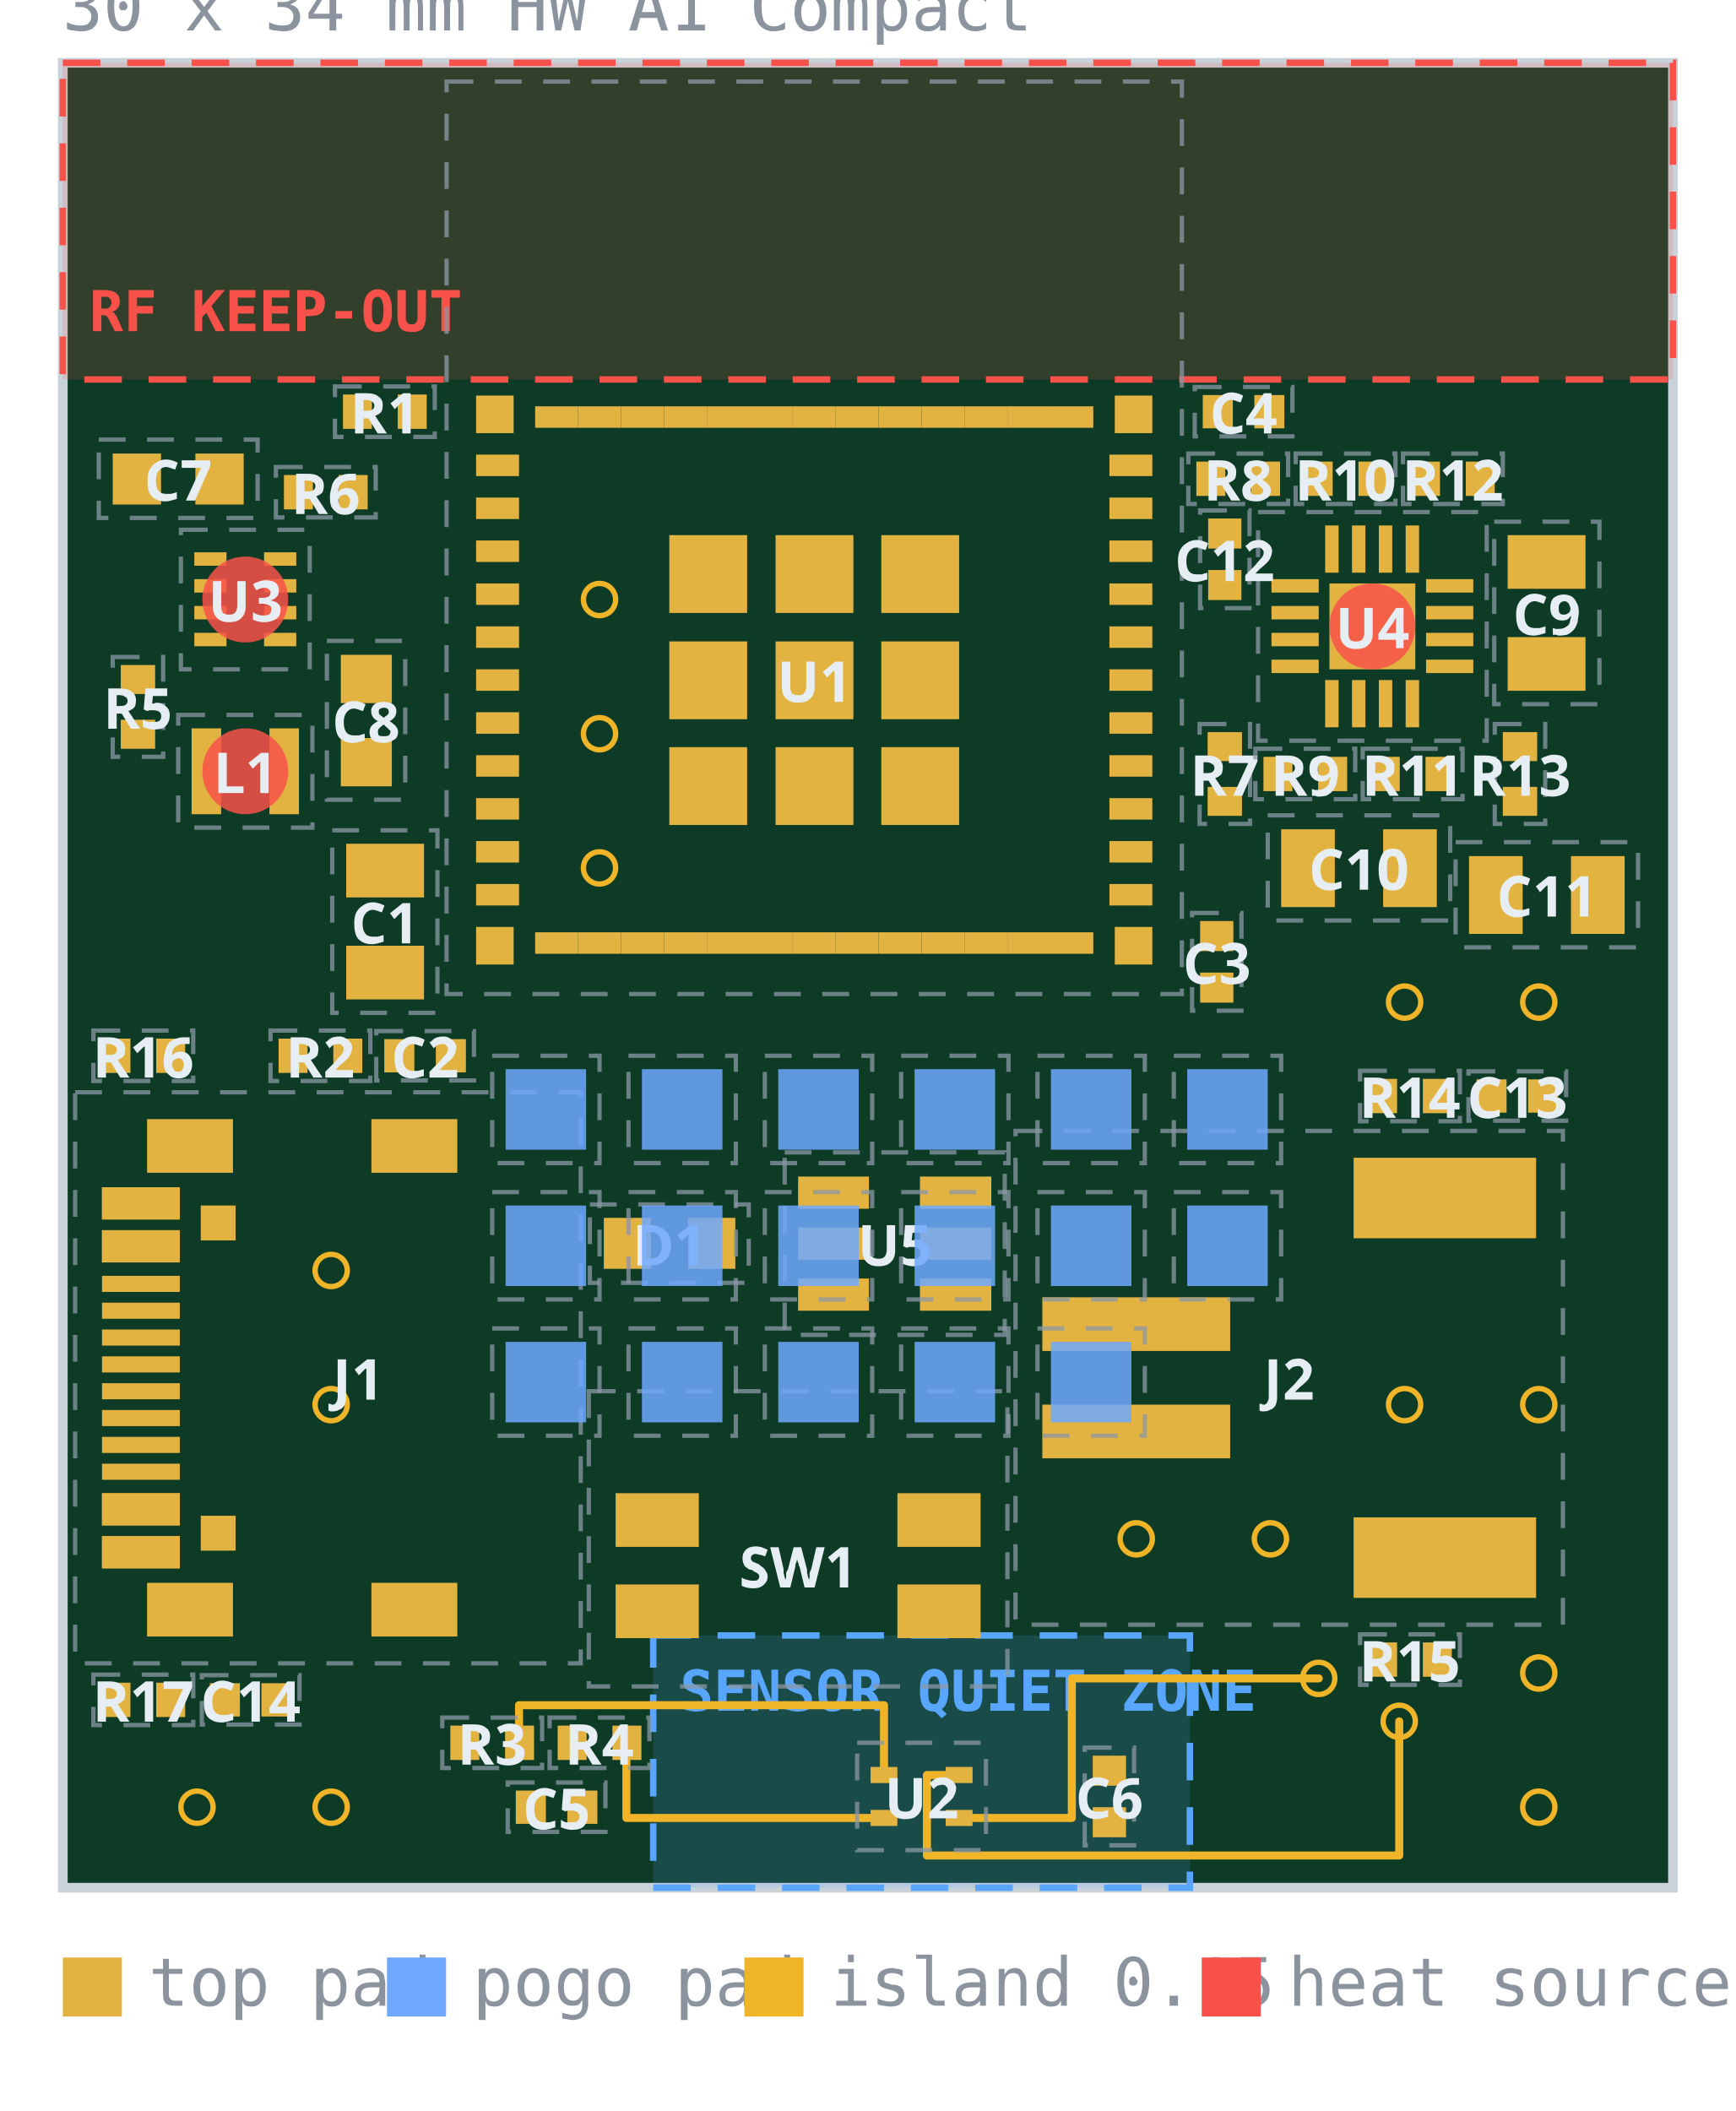
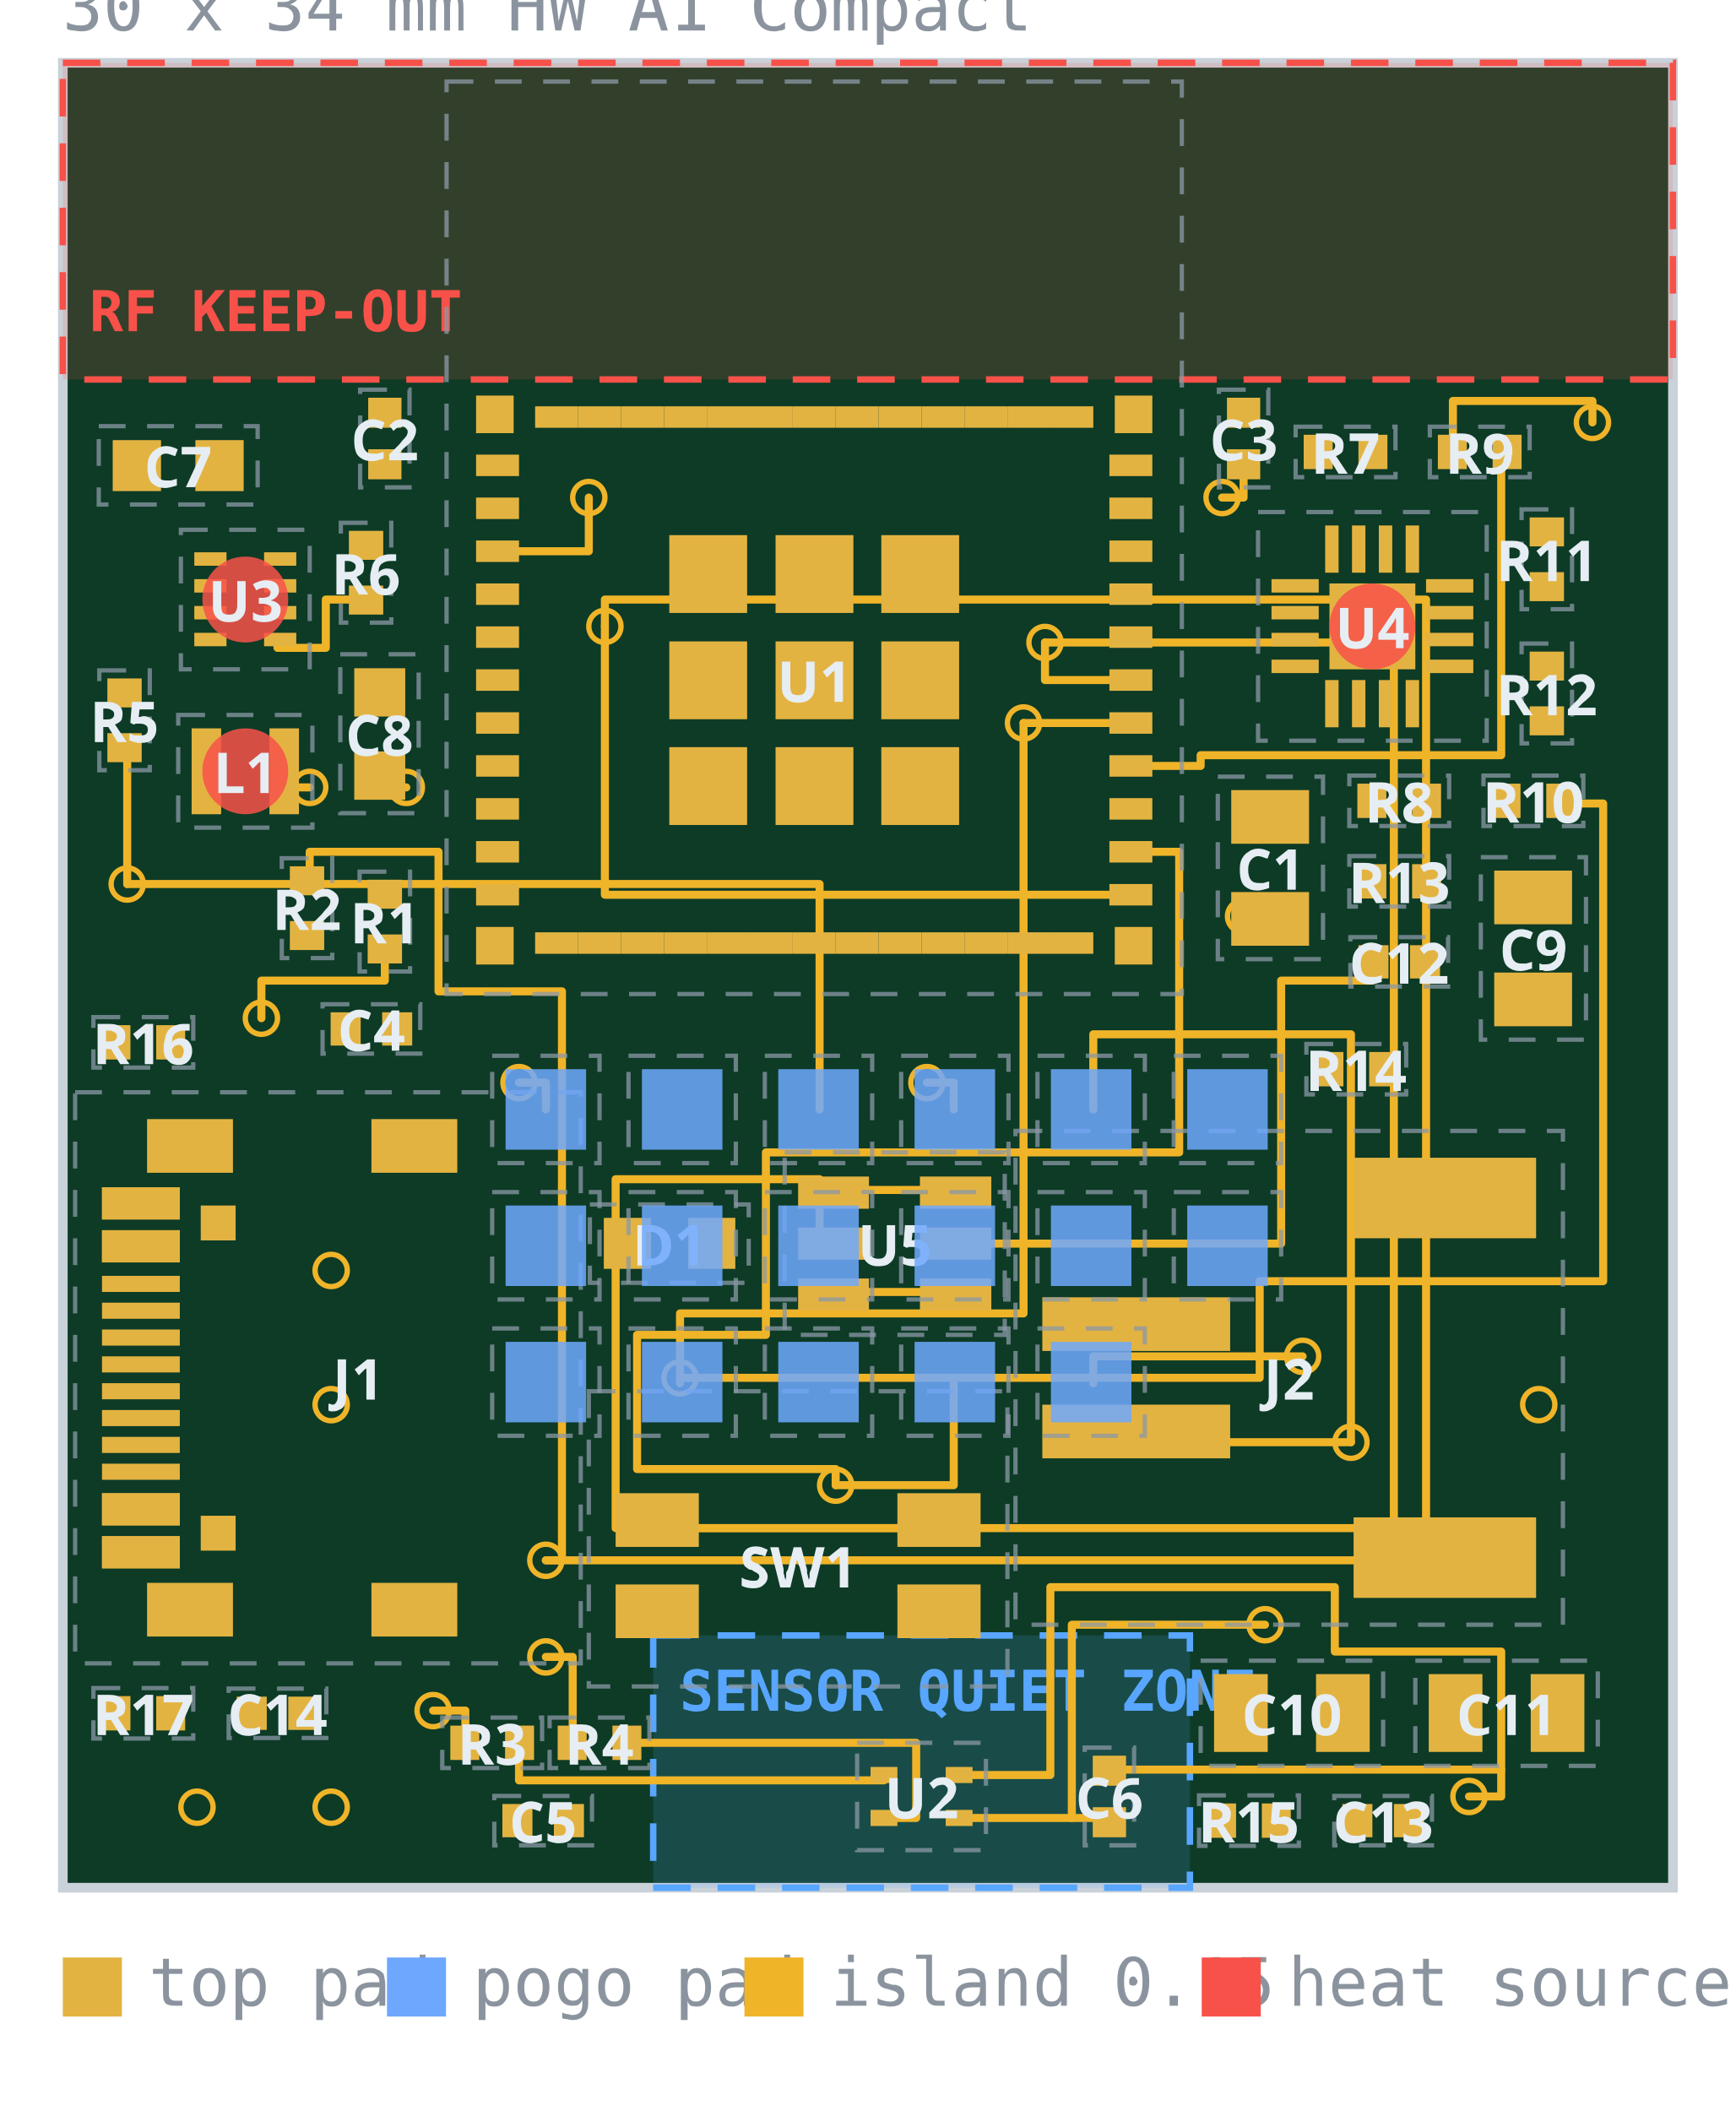
<svg xmlns="http://www.w3.org/2000/svg" viewBox="0 0 32.33 39.33" width="388" height="472" role="img" aria-label="Variant A floorplan">
  <style>
.outline{fill:#0d3b26;stroke:#c9d1d9;stroke-width:.18}
.crtyd{fill:none;stroke:#8b98a5;stroke-width:.08;stroke-dasharray:.5 .4;opacity:.75}
.pad{fill:#e3b341}
.pad-b{fill:#6ea8fe;opacity:.85}
.ref{font:600 1.05px ui-sans-serif,system-ui,sans-serif;fill:#e6edf3;
     text-anchor:middle;dominant-baseline:central}
.dim{font:500 1.25px ui-monospace,ui-sans-serif,monospace;fill:#8b949e}
.tag{font:600 1.05px ui-monospace,monospace;fill:#f85149}
.tagb{font:600 1.05px ui-monospace,monospace;fill:#58a6ff}
.rf{fill:#f85149;fill-opacity:.16;stroke:#f85149;stroke-width:.12;
    stroke-dasharray:.7 .5}
.quiet{fill:#58a6ff;fill-opacity:.16;stroke:#58a6ff;stroke-width:.12;
       stroke-dasharray:.7 .5}
.trk{fill:none;stroke:#f0b429;stroke-width:.15;stroke-linecap:round;
     stroke-linejoin:round}
.via{fill:none;stroke:#f0b429;stroke-width:.1}
.hot{fill:#f85149;opacity:.85}
</style>
  <g transform="translate(1.17,1.17)">
    <polygon class="outline" points="0.00,0.00 30.00,0.00 30.00,34.00 0.00,34.00" />
    <rect class="rf" x="0.00" y="0.00" width="30.00" height="5.90" />
    <text class="tag" x="0.50" y="5.00" style="fill:#f85149">RF KEEP-OUT</text>
    <rect class="quiet" x="11.00" y="29.30" width="10.00" height="4.70" />
    <text class="tagb" x="11.50" y="30.70">SENSOR QUIET ZONE</text>
-     <path class="trk" d="M 15.30 31.90 L 15.30 30.60 L 8.50 30.60 L 8.50 31.30" />
-     <path class="trk" d="M 15.30 32.70 L 10.50 32.70 L 10.50 31.30" />
-     <path class="trk" d="M 16.70 32.70 L 18.80 32.70 L 18.80 30.10 L 23.40 30.10" />
-     <path class="trk" d="M 16.70 31.90 L 16.10 31.90 L 16.10 33.40 L 24.90 33.40 L 24.90 30.90" />
-     <circle class="via" cx="23.40" cy="30.10" r="0.30" />
-     <circle class="via" cx="24.90" cy="30.90" r="0.30" />
-     <circle class="via" cx="10.00" cy="10.00" r="0.30" />
-     <circle class="via" cx="10.00" cy="12.50" r="0.30" />
-     <circle class="via" cx="10.00" cy="15.00" r="0.30" />
-     <circle class="via" cx="25.00" cy="17.50" r="0.30" />
-     <circle class="via" cx="27.50" cy="17.50" r="0.30" />
+     <path class="trk" d="M 15.30 31.90 L 15.30 32.00 L 8.50 32.00 L 8.50 31.30" />
+     <path class="trk" d="M 15.30 32.70 L 15.90 32.70 L 15.90 31.30 L 10.50 31.30" />
+     <path class="trk" d="M 16.70 32.70 L 18.80 32.70 L 18.80 29.10 L 22.40 29.10" />
+     <path class="trk" d="M 16.70 31.90 L 18.40 31.90 L 18.40 28.40 L 23.70 28.40 L 23.70 29.60 L 26.80 29.60 L 26.80 32.30 L 26.20 32.30" />
+     <path class="trk" d="M 19.50 32.80 L 19.50 32.70 L 18.80 32.70" />
+     <path class="trk" d="M 19.50 31.80 L 26.80 31.80" />
+     <path class="trk" d="M 9.00 19.50 L 9.00 19.00 L 8.50 19.00" />
+     <path class="trk" d="M 19.20 24.60 L 19.20 24.10 L 23.10 24.10" />
+     <path class="trk" d="M 8.10 9.10 L 9.80 9.10 L 9.80 8.10" />
+     <path class="trk" d="M 4.10 13.20 L 4.10 13.50 L 4.60 13.50" />
+     <path class="trk" d="M 7.50 31.30 L 7.50 30.70 L 6.90 30.70" />
+     <path class="trk" d="M 9.50 31.30 L 9.50 29.70 L 9.00 29.70" />
+     <path class="trk" d="M 16.60 19.50 L 16.60 19.00 L 16.10 19.00" />
+     <path class="trk" d="M 22.50 15.90 L 22.00 15.90" />
+     <path class="trk" d="M 22.00 7.50 L 22.00 8.10 L 21.60 8.10" />
+     <path class="trk" d="M 6.00 16.50 L 6.00 17.10 L 3.70 17.10 L 3.70 17.80" />
+     <path class="trk" d="M 5.90 13.30 L 5.90 13.50 L 6.40 13.50" />
+     <path class="trk" d="M 25.90 7.20 L 25.90 6.30 L 28.50 6.30 L 28.50 6.70" />
+     <path class="trk" d="M 16.60 22.00 L 22.70 22.00 L 22.70 17.10 L 24.40 17.10 L 24.40 16.80" />
+     <path class="trk" d="M 14.40 22.90 L 16.60 22.90" />
+     <path class="trk" d="M 14.40 21.00 L 16.60 21.00" />
+     <path class="trk" d="M 14.10 19.50 L 14.10 15.30 L 1.20 15.30" />
+     <path class="trk" d="M 1.20 15.30 L 1.20 12.80 L 1.10 12.80" />
+     <path class="trk" d="M 19.90 12.30 L 17.90 12.30" />
+     <path class="trk" d="M 17.90 12.30 L 17.90 23.30 L 11.50 23.30 L 11.50 24.60" />
+     <path class="trk" d="M 11.50 24.50 L 22.30 24.50 L 22.30 22.70 L 28.70 22.70 L 28.70 13.80 L 27.90 13.80" />
+     <path class="trk" d="M 19.90 13.10 L 21.20 13.10 L 21.20 12.90 L 26.80 12.90 L 26.80 7.20 L 26.90 7.20" />
+     <path class="trk" d="M 20.00 25.50 L 20.00 25.70 L 24.00 25.70" />
+     <path class="trk" d="M 24.00 25.70 L 24.00 18.10 L 19.20 18.10 L 19.20 19.50" />
+     <path class="trk" d="M 4.00 10.80 L 4.00 10.90 L 4.90 10.90 L 4.90 10.00 L 5.60 10.00" />
+     <path class="trk" d="M 19.90 14.70 L 20.80 14.70 L 20.80 20.30 L 13.10 20.30 L 13.10 23.70 L 10.70 23.70 L 10.70 26.20 L 14.40 26.20 L 14.40 26.50" />
+     <path class="trk" d="M 14.40 26.50 L 16.60 26.50 L 16.60 24.60" />
+     <path class="trk" d="M 19.90 11.50 L 18.30 11.50 L 18.30 10.80" />
+     <path class="trk" d="M 18.30 10.80 L 24.80 10.80 L 24.80 27.30 L 10.30 27.30 L 10.30 20.80 L 14.10 20.80 L 14.10 22.00" />
+     <path class="trk" d="M 19.90 15.50 L 10.10 15.50 L 10.10 10.50" />
+     <path class="trk" d="M 10.10 10.50 L 10.10 10.00 L 25.40 10.00 L 25.40 27.90 L 9.00 27.90" />
+     <path class="trk" d="M 9.00 27.90 L 9.30 27.90 L 9.30 17.30 L 7.00 17.30 L 7.00 14.70 L 4.60 14.70 L 4.60 15.20" />
+     <path class="trk" d="M 11.10 27.10 L 11.10 27.30 L 16.30 27.30 L 16.30 27.10" />
+     <circle class="via" cx="22.40" cy="29.10" r="0.30" />
+     <circle class="via" cx="26.20" cy="32.30" r="0.30" />
+     <circle class="via" cx="8.50" cy="19.00" r="0.30" />
+     <circle class="via" cx="23.10" cy="24.10" r="0.30" />
+     <circle class="via" cx="9.80" cy="8.10" r="0.30" />
+     <circle class="via" cx="4.60" cy="13.50" r="0.30" />
+     <circle class="via" cx="6.90" cy="30.70" r="0.30" />
+     <circle class="via" cx="9.00" cy="29.70" r="0.30" />
+     <circle class="via" cx="16.10" cy="19.00" r="0.30" />
+     <circle class="via" cx="22.00" cy="15.90" r="0.30" />
+     <circle class="via" cx="21.60" cy="8.10" r="0.30" />
+     <circle class="via" cx="3.70" cy="17.80" r="0.30" />
+     <circle class="via" cx="6.40" cy="13.50" r="0.30" />
+     <circle class="via" cx="28.50" cy="6.70" r="0.30" />
+     <circle class="via" cx="1.20" cy="15.30" r="0.30" />
+     <circle class="via" cx="17.90" cy="12.30" r="0.30" />
+     <circle class="via" cx="11.50" cy="24.50" r="0.30" />
+     <circle class="via" cx="24.00" cy="25.70" r="0.30" />
+     <circle class="via" cx="14.40" cy="26.50" r="0.30" />
+     <circle class="via" cx="18.30" cy="10.80" r="0.30" />
+     <circle class="via" cx="10.10" cy="10.50" r="0.30" />
+     <circle class="via" cx="9.00" cy="27.90" r="0.30" />
    <circle class="via" cx="5.00" cy="22.50" r="0.30" />
    <circle class="via" cx="5.00" cy="25.00" r="0.30" />
-     <circle class="via" cx="25.00" cy="25.00" r="0.30" />
    <circle class="via" cx="27.50" cy="25.00" r="0.30" />
-     <circle class="via" cx="20.00" cy="27.50" r="0.30" />
-     <circle class="via" cx="22.50" cy="27.50" r="0.30" />
-     <circle class="via" cx="27.50" cy="30.00" r="0.30" />
    <circle class="via" cx="2.50" cy="32.50" r="0.30" />
    <circle class="via" cx="5.00" cy="32.50" r="0.30" />
-     <circle class="via" cx="27.50" cy="32.50" r="0.30" />
    <rect class="crtyd" x="7.15" y="0.35" width="13.70" height="17.00" />
    <rect class="pad" x="7.70" y="7.30" width="0.80" height="0.40" />
    <rect class="pad" x="7.70" y="8.10" width="0.80" height="0.40" />
    <rect class="pad" x="7.70" y="8.90" width="0.80" height="0.40" />
    <rect class="pad" x="7.70" y="9.70" width="0.80" height="0.40" />
    <rect class="pad" x="7.70" y="10.50" width="0.80" height="0.40" />
    <rect class="pad" x="7.70" y="11.30" width="0.80" height="0.40" />
    <rect class="pad" x="7.70" y="12.10" width="0.80" height="0.40" />
    <rect class="pad" x="7.70" y="12.90" width="0.80" height="0.40" />
    <rect class="pad" x="7.70" y="13.70" width="0.80" height="0.40" />
    <rect class="pad" x="7.70" y="14.50" width="0.80" height="0.40" />
    <rect class="pad" x="7.70" y="15.30" width="0.80" height="0.40" />
    <rect class="pad" x="8.80" y="16.20" width="0.80" height="0.40" />
    <rect class="pad" x="9.60" y="16.20" width="0.80" height="0.40" />
    <rect class="pad" x="10.40" y="16.20" width="0.80" height="0.40" />
    <rect class="pad" x="11.20" y="16.20" width="0.80" height="0.40" />
    <rect class="pad" x="12.00" y="16.20" width="0.80" height="0.40" />
    <rect class="pad" x="12.80" y="16.20" width="0.80" height="0.40" />
    <rect class="pad" x="13.60" y="16.20" width="0.80" height="0.40" />
    <rect class="pad" x="14.40" y="16.20" width="0.80" height="0.40" />
    <rect class="pad" x="15.20" y="16.20" width="0.80" height="0.40" />
    <rect class="pad" x="16.00" y="16.20" width="0.80" height="0.40" />
    <rect class="pad" x="16.80" y="16.20" width="0.80" height="0.40" />
    <rect class="pad" x="17.60" y="16.20" width="0.80" height="0.40" />
    <rect class="pad" x="18.40" y="16.20" width="0.80" height="0.40" />
    <rect class="pad" x="19.50" y="15.30" width="0.80" height="0.40" />
    <rect class="pad" x="19.50" y="14.50" width="0.80" height="0.40" />
    <rect class="pad" x="19.50" y="13.70" width="0.80" height="0.40" />
    <rect class="pad" x="19.50" y="12.90" width="0.80" height="0.40" />
    <rect class="pad" x="19.50" y="12.10" width="0.80" height="0.40" />
    <rect class="pad" x="19.50" y="11.30" width="0.80" height="0.40" />
    <rect class="pad" x="19.50" y="10.50" width="0.80" height="0.40" />
    <rect class="pad" x="19.50" y="9.70" width="0.80" height="0.40" />
    <rect class="pad" x="19.50" y="8.90" width="0.80" height="0.40" />
    <rect class="pad" x="19.50" y="8.10" width="0.80" height="0.40" />
    <rect class="pad" x="19.50" y="7.30" width="0.80" height="0.40" />
    <rect class="pad" x="18.40" y="6.40" width="0.80" height="0.40" />
    <rect class="pad" x="17.60" y="6.40" width="0.80" height="0.40" />
    <rect class="pad" x="16.80" y="6.40" width="0.80" height="0.40" />
    <rect class="pad" x="16.00" y="6.40" width="0.80" height="0.40" />
    <rect class="pad" x="15.20" y="6.40" width="0.80" height="0.40" />
    <rect class="pad" x="14.40" y="6.40" width="0.80" height="0.40" />
    <rect class="pad" x="13.60" y="6.40" width="0.80" height="0.40" />
    <rect class="pad" x="12.80" y="6.40" width="0.80" height="0.40" />
    <rect class="pad" x="12.00" y="6.40" width="0.80" height="0.40" />
    <rect class="pad" x="11.20" y="6.40" width="0.80" height="0.40" />
    <rect class="pad" x="10.40" y="6.40" width="0.80" height="0.40" />
    <rect class="pad" x="9.60" y="6.40" width="0.80" height="0.40" />
    <rect class="pad" x="8.80" y="6.40" width="0.80" height="0.40" />
    <rect class="pad" x="11.30" y="8.80" width="1.45" height="1.45" />
    <rect class="pad" x="11.30" y="10.78" width="1.45" height="1.45" />
    <rect class="pad" x="11.30" y="12.75" width="1.45" height="1.45" />
    <rect class="pad" x="13.28" y="8.80" width="1.45" height="1.45" />
    <rect class="pad" x="13.28" y="10.78" width="1.45" height="1.45" />
    <rect class="pad" x="13.28" y="12.75" width="1.45" height="1.45" />
    <rect class="pad" x="15.25" y="8.80" width="1.45" height="1.45" />
    <rect class="pad" x="15.25" y="10.78" width="1.45" height="1.45" />
    <rect class="pad" x="15.25" y="12.75" width="1.45" height="1.45" />
    <rect class="pad" x="19.60" y="6.20" width="0.70" height="0.70" />
    <rect class="pad" x="19.60" y="16.10" width="0.70" height="0.70" />
    <rect class="pad" x="7.70" y="16.10" width="0.70" height="0.70" />
    <rect class="pad" x="7.70" y="6.20" width="0.70" height="0.70" />
    <text class="ref" x="14.00" y="11.50">U1</text>
    <rect class="crtyd" x="0.23" y="19.18" width="9.42" height="10.64" />
    <rect class="pad" x="2.57" y="27.07" width="0.65" height="0.65" />
    <rect class="pad" x="2.57" y="21.29" width="0.65" height="0.65" />
    <rect class="pad" x="0.73" y="27.45" width="1.45" height="0.60" />
    <rect class="pad" x="0.73" y="26.65" width="1.45" height="0.60" />
    <rect class="pad" x="0.73" y="25.60" width="1.45" height="0.30" />
    <rect class="pad" x="0.73" y="24.60" width="1.45" height="0.30" />
    <rect class="pad" x="0.73" y="24.10" width="1.45" height="0.30" />
    <rect class="pad" x="0.73" y="23.10" width="1.45" height="0.30" />
    <rect class="pad" x="0.73" y="21.75" width="1.45" height="0.60" />
    <rect class="pad" x="0.73" y="20.95" width="1.45" height="0.60" />
    <rect class="pad" x="0.73" y="20.95" width="1.45" height="0.60" />
    <rect class="pad" x="0.73" y="21.75" width="1.45" height="0.60" />
    <rect class="pad" x="0.73" y="22.60" width="1.45" height="0.30" />
    <rect class="pad" x="0.73" y="23.60" width="1.45" height="0.30" />
    <rect class="pad" x="0.73" y="25.10" width="1.45" height="0.30" />
    <rect class="pad" x="0.73" y="26.10" width="1.45" height="0.30" />
    <rect class="pad" x="0.73" y="26.65" width="1.45" height="0.60" />
    <rect class="pad" x="0.73" y="27.45" width="1.45" height="0.60" />
    <rect class="pad" x="1.57" y="28.32" width="1.60" height="1.00" />
    <rect class="pad" x="5.75" y="28.32" width="1.60" height="1.00" />
    <rect class="pad" x="1.57" y="19.68" width="1.60" height="1.00" />
    <rect class="pad" x="5.75" y="19.68" width="1.60" height="1.00" />
    <text class="ref" x="5.50" y="24.50">J1</text>
    <rect class="crtyd" x="17.75" y="19.90" width="10.20" height="9.20" />
    <rect class="pad" x="18.25" y="25.00" width="3.50" height="1.00" />
    <rect class="pad" x="18.25" y="23.00" width="3.50" height="1.00" />
    <rect class="pad" x="24.05" y="27.10" width="3.40" height="1.50" />
    <rect class="pad" x="24.05" y="20.40" width="3.40" height="1.50" />
    <text class="ref" x="22.85" y="24.50">J2</text>
    <rect class="crtyd" x="22.27" y="8.37" width="4.26" height="4.26" />
    <rect class="pad" x="23.68" y="9.78" width="0.64" height="0.64" />
    <rect class="pad" x="23.68" y="10.58" width="0.64" height="0.64" />
    <rect class="pad" x="24.48" y="9.78" width="0.64" height="0.64" />
    <rect class="pad" x="24.48" y="10.58" width="0.64" height="0.64" />
    <rect class="pad" x="22.52" y="9.62" width="0.88" height="0.25" />
    <rect class="pad" x="22.52" y="10.12" width="0.88" height="0.25" />
    <rect class="pad" x="22.52" y="10.62" width="0.88" height="0.25" />
    <rect class="pad" x="22.52" y="11.12" width="0.88" height="0.25" />
    <rect class="pad" x="23.52" y="11.50" width="0.25" height="0.88" />
    <rect class="pad" x="24.02" y="11.50" width="0.25" height="0.88" />
    <rect class="pad" x="24.52" y="11.50" width="0.25" height="0.88" />
    <rect class="pad" x="25.02" y="11.50" width="0.25" height="0.88" />
    <rect class="pad" x="25.40" y="11.12" width="0.88" height="0.25" />
    <rect class="pad" x="25.40" y="10.62" width="0.88" height="0.25" />
    <rect class="pad" x="25.40" y="10.12" width="0.88" height="0.25" />
    <rect class="pad" x="25.40" y="9.62" width="0.88" height="0.25" />
    <rect class="pad" x="25.02" y="8.62" width="0.25" height="0.88" />
    <rect class="pad" x="24.52" y="8.62" width="0.25" height="0.88" />
    <rect class="pad" x="24.02" y="8.62" width="0.25" height="0.88" />
    <rect class="pad" x="23.52" y="8.62" width="0.25" height="0.88" />
    <rect class="pad" x="23.60" y="9.70" width="1.60" height="1.60" />
    <circle class="hot" cx="24.40" cy="10.50" r="0.8" />
    <text class="ref" x="24.40" y="10.50">U4</text>
    <rect class="crtyd" x="2.20" y="8.70" width="2.40" height="2.60" />
    <rect class="pad" x="2.45" y="9.12" width="0.60" height="0.25" />
    <rect class="pad" x="2.45" y="9.62" width="0.60" height="0.25" />
    <rect class="pad" x="2.45" y="10.12" width="0.60" height="0.25" />
    <rect class="pad" x="2.45" y="10.62" width="0.60" height="0.25" />
    <rect class="pad" x="3.75" y="10.62" width="0.60" height="0.25" />
    <rect class="pad" x="3.75" y="10.12" width="0.60" height="0.25" />
    <rect class="pad" x="3.75" y="9.62" width="0.60" height="0.25" />
    <rect class="pad" x="3.75" y="9.12" width="0.60" height="0.25" />
    <circle class="hot" cx="3.40" cy="10.00" r="0.8" />
    <text class="ref" x="3.40" y="10.00">U3</text>
    <rect class="crtyd" x="2.15" y="12.15" width="2.50" height="2.10" />
    <rect class="pad" x="2.40" y="12.40" width="0.55" height="1.60" />
    <rect class="pad" x="3.85" y="12.40" width="0.55" height="1.60" />
    <circle class="hot" cx="3.40" cy="13.20" r="0.8" />
    <text class="ref" x="3.40" y="13.20">L1</text>
    <rect class="crtyd" x="13.45" y="20.30" width="4.10" height="3.40" />
    <rect class="pad" x="13.70" y="20.75" width="1.32" height="0.60" />
    <rect class="pad" x="13.70" y="21.70" width="1.32" height="0.60" />
    <rect class="pad" x="13.70" y="22.65" width="1.32" height="0.60" />
    <rect class="pad" x="15.97" y="22.65" width="1.33" height="0.60" />
    <rect class="pad" x="15.97" y="21.70" width="1.33" height="0.60" />
    <rect class="pad" x="15.97" y="20.75" width="1.33" height="0.60" />
    <text class="ref" x="15.50" y="22.00">U5</text>
    <rect class="crtyd" x="9.80" y="24.75" width="7.80" height="5.50" />
    <rect class="pad" x="10.30" y="26.65" width="1.55" height="1.00" />
    <rect class="pad" x="15.55" y="26.65" width="1.55" height="1.00" />
    <rect class="pad" x="10.30" y="28.35" width="1.55" height="1.00" />
    <rect class="pad" x="15.55" y="28.35" width="1.55" height="1.00" />
    <text class="ref" x="13.70" y="28.00">SW1</text>
    <rect class="crtyd" x="9.82" y="21.27" width="2.96" height="1.46" />
    <rect class="pad" x="10.08" y="21.52" width="0.88" height="0.95" />
    <rect class="pad" x="11.65" y="21.52" width="0.88" height="0.95" />
    <text class="ref" x="11.30" y="22.00">D1</text>
    <rect class="crtyd" x="7.07" y="30.83" width="1.86" height="0.94" />
    <rect class="pad" x="7.22" y="30.98" width="0.54" height="0.64" />
    <rect class="pad" x="8.24" y="30.98" width="0.54" height="0.64" />
    <text class="ref" x="8.00" y="31.30">R3</text>
    <rect class="crtyd" x="9.07" y="30.83" width="1.86" height="0.94" />
    <rect class="pad" x="9.22" y="30.98" width="0.54" height="0.64" />
    <rect class="pad" x="10.24" y="30.98" width="0.54" height="0.64" />
    <text class="ref" x="10.00" y="31.30">R4</text>
    <rect class="crtyd" x="14.80" y="31.30" width="2.40" height="2.00" />
    <rect class="pad" x="15.05" y="31.75" width="0.50" height="0.30" />
    <rect class="pad" x="15.05" y="32.55" width="0.50" height="0.30" />
    <rect class="pad" x="16.45" y="32.55" width="0.50" height="0.30" />
    <rect class="pad" x="16.45" y="31.75" width="0.50" height="0.30" />
    <text class="ref" x="16.00" y="32.30">U2</text>
    <rect class="crtyd" x="19.04" y="31.39" width="0.92" height="1.82" />
    <rect class="pad" x="19.19" y="32.50" width="0.62" height="0.56" />
    <rect class="pad" x="19.19" y="31.54" width="0.62" height="0.56" />
    <text class="ref" x="19.50" y="32.30">C6</text>
    <rect class="crtyd" x="8.00" y="18.50" width="2.00" height="2.00" />
    <rect class="pad-b" x="8.25" y="18.75" width="1.50" height="1.50" />
    <rect class="crtyd" x="10.54" y="18.50" width="2.00" height="2.00" />
    <rect class="pad-b" x="10.79" y="18.75" width="1.50" height="1.50" />
    <rect class="crtyd" x="13.08" y="18.50" width="2.00" height="2.00" />
    <rect class="pad-b" x="13.33" y="18.75" width="1.50" height="1.50" />
    <rect class="crtyd" x="15.62" y="18.50" width="2.00" height="2.00" />
    <rect class="pad-b" x="15.87" y="18.75" width="1.50" height="1.50" />
    <rect class="crtyd" x="18.16" y="18.50" width="2.00" height="2.00" />
    <rect class="pad-b" x="18.41" y="18.75" width="1.50" height="1.50" />
    <rect class="crtyd" x="20.70" y="18.50" width="2.00" height="2.00" />
    <rect class="pad-b" x="20.95" y="18.75" width="1.50" height="1.50" />
    <rect class="crtyd" x="8.00" y="21.04" width="2.00" height="2.00" />
    <rect class="pad-b" x="8.25" y="21.29" width="1.50" height="1.50" />
    <rect class="crtyd" x="10.54" y="21.04" width="2.00" height="2.00" />
    <rect class="pad-b" x="10.79" y="21.29" width="1.50" height="1.50" />
    <rect class="crtyd" x="13.08" y="21.04" width="2.00" height="2.00" />
    <rect class="pad-b" x="13.33" y="21.29" width="1.50" height="1.50" />
    <rect class="crtyd" x="15.62" y="21.04" width="2.00" height="2.00" />
    <rect class="pad-b" x="15.87" y="21.29" width="1.50" height="1.50" />
    <rect class="crtyd" x="18.16" y="21.04" width="2.00" height="2.00" />
    <rect class="pad-b" x="18.41" y="21.29" width="1.50" height="1.50" />
    <rect class="crtyd" x="20.70" y="21.04" width="2.00" height="2.00" />
    <rect class="pad-b" x="20.95" y="21.29" width="1.50" height="1.50" />
    <rect class="crtyd" x="8.00" y="23.58" width="2.00" height="2.00" />
    <rect class="pad-b" x="8.25" y="23.83" width="1.50" height="1.50" />
    <rect class="crtyd" x="10.54" y="23.58" width="2.00" height="2.00" />
    <rect class="pad-b" x="10.79" y="23.83" width="1.50" height="1.50" />
    <rect class="crtyd" x="13.08" y="23.58" width="2.00" height="2.00" />
    <rect class="pad-b" x="13.33" y="23.83" width="1.50" height="1.50" />
    <rect class="crtyd" x="15.62" y="23.58" width="2.00" height="2.00" />
    <rect class="pad-b" x="15.87" y="23.83" width="1.50" height="1.50" />
    <rect class="crtyd" x="18.16" y="23.58" width="2.00" height="2.00" />
    <rect class="pad-b" x="18.41" y="23.83" width="1.50" height="1.50" />
-     <rect class="crtyd" x="5.02" y="14.30" width="1.96" height="3.40" />
-     <rect class="pad" x="5.28" y="16.45" width="1.45" height="1.00" />
-     <rect class="pad" x="5.28" y="14.55" width="1.45" height="1.00" />
-     <text class="ref" x="6.00" y="16.00">C1</text>
-     <rect class="crtyd" x="5.84" y="18.04" width="1.82" height="0.92" />
-     <rect class="pad" x="5.99" y="18.19" width="0.56" height="0.62" />
-     <rect class="pad" x="6.95" y="18.19" width="0.56" height="0.62" />
-     <text class="ref" x="6.75" y="18.50">C2</text>
-     <rect class="crtyd" x="21.04" y="15.84" width="0.92" height="1.82" />
-     <rect class="pad" x="21.19" y="16.95" width="0.62" height="0.56" />
-     <rect class="pad" x="21.19" y="15.99" width="0.62" height="0.56" />
-     <text class="ref" x="21.50" y="16.75">C3</text>
-     <rect class="crtyd" x="5.07" y="6.03" width="1.86" height="0.94" />
-     <rect class="pad" x="5.22" y="6.18" width="0.54" height="0.64" />
-     <rect class="pad" x="6.24" y="6.18" width="0.54" height="0.64" />
-     <text class="ref" x="6.00" y="6.50">R1</text>
-     <rect class="crtyd" x="21.09" y="6.04" width="1.82" height="0.92" />
-     <rect class="pad" x="21.24" y="6.19" width="0.56" height="0.62" />
-     <rect class="pad" x="22.20" y="6.19" width="0.56" height="0.62" />
-     <text class="ref" x="22.00" y="6.50">C4</text>
-     <rect class="crtyd" x="8.29" y="32.04" width="1.82" height="0.92" />
-     <rect class="pad" x="8.44" y="32.19" width="0.56" height="0.62" />
-     <rect class="pad" x="9.40" y="32.19" width="0.56" height="0.62" />
-     <text class="ref" x="9.20" y="32.50">C5</text>
-     <rect class="crtyd" x="3.87" y="18.03" width="1.86" height="0.94" />
-     <rect class="pad" x="4.02" y="18.18" width="0.54" height="0.64" />
-     <rect class="pad" x="5.04" y="18.18" width="0.54" height="0.64" />
-     <text class="ref" x="4.80" y="18.50">R2</text>
-     <rect class="crtyd" x="0.67" y="7.02" width="2.96" height="1.46" />
-     <rect class="pad" x="0.93" y="7.28" width="0.90" height="0.95" />
-     <rect class="pad" x="2.47" y="7.28" width="0.90" height="0.95" />
-     <text class="ref" x="2.15" y="7.75">C7</text>
-     <rect class="crtyd" x="4.92" y="10.77" width="1.46" height="2.96" />
-     <rect class="pad" x="5.18" y="12.58" width="0.95" height="0.90" />
-     <rect class="pad" x="5.18" y="11.03" width="0.95" height="0.90" />
-     <text class="ref" x="5.65" y="12.25">C8</text>
-     <rect class="crtyd" x="0.93" y="11.07" width="0.94" height="1.86" />
-     <rect class="pad" x="1.08" y="12.24" width="0.64" height="0.54" />
-     <rect class="pad" x="1.08" y="11.22" width="0.64" height="0.54" />
-     <text class="ref" x="1.40" y="12.00">R5</text>
-     <rect class="crtyd" x="3.97" y="7.53" width="1.86" height="0.94" />
-     <rect class="pad" x="4.12" y="7.68" width="0.54" height="0.64" />
-     <rect class="pad" x="5.14" y="7.68" width="0.54" height="0.64" />
-     <text class="ref" x="4.90" y="8.00">R6</text>
-     <rect class="crtyd" x="21.18" y="12.32" width="0.94" height="1.86" />
-     <rect class="pad" x="21.33" y="13.49" width="0.64" height="0.54" />
-     <rect class="pad" x="21.33" y="12.47" width="0.64" height="0.54" />
-     <text class="ref" x="21.65" y="13.25">R7</text>
-     <rect class="crtyd" x="20.97" y="7.28" width="1.86" height="0.94" />
-     <rect class="pad" x="21.12" y="7.43" width="0.54" height="0.64" />
-     <rect class="pad" x="22.14" y="7.43" width="0.54" height="0.64" />
-     <text class="ref" x="21.90" y="7.75">R8</text>
-     <rect class="crtyd" x="22.22" y="12.78" width="1.86" height="0.94" />
-     <rect class="pad" x="22.37" y="12.93" width="0.54" height="0.64" />
-     <rect class="pad" x="23.39" y="12.93" width="0.54" height="0.64" />
-     <text class="ref" x="23.15" y="13.25">R9</text>
-     <rect class="crtyd" x="22.97" y="7.28" width="1.86" height="0.94" />
-     <rect class="pad" x="23.12" y="7.43" width="0.54" height="0.64" />
-     <rect class="pad" x="24.14" y="7.43" width="0.54" height="0.64" />
-     <text class="ref" x="23.90" y="7.75">R10</text>
-     <rect class="crtyd" x="24.22" y="12.78" width="1.86" height="0.94" />
-     <rect class="pad" x="24.37" y="12.93" width="0.54" height="0.64" />
-     <rect class="pad" x="25.39" y="12.93" width="0.54" height="0.64" />
-     <text class="ref" x="25.15" y="13.25">R11</text>
-     <rect class="crtyd" x="24.97" y="7.28" width="1.86" height="0.94" />
-     <rect class="pad" x="25.12" y="7.43" width="0.54" height="0.64" />
-     <rect class="pad" x="26.14" y="7.43" width="0.54" height="0.64" />
-     <text class="ref" x="25.90" y="7.75">R12</text>
-     <rect class="crtyd" x="26.68" y="12.32" width="0.94" height="1.86" />
-     <rect class="pad" x="26.83" y="13.49" width="0.64" height="0.54" />
-     <rect class="pad" x="26.83" y="12.47" width="0.64" height="0.54" />
-     <text class="ref" x="27.15" y="13.25">R13</text>
-     <rect class="crtyd" x="26.67" y="8.55" width="1.96" height="3.40" />
-     <rect class="pad" x="26.92" y="10.70" width="1.45" height="1.00" />
-     <rect class="pad" x="26.92" y="8.80" width="1.45" height="1.00" />
-     <text class="ref" x="27.65" y="10.25">C9</text>
-     <rect class="crtyd" x="22.45" y="14.02" width="3.40" height="1.96" />
-     <rect class="pad" x="22.70" y="14.28" width="1.00" height="1.45" />
-     <rect class="pad" x="24.60" y="14.28" width="1.00" height="1.45" />
-     <text class="ref" x="24.15" y="15.00">C10</text>
-     <rect class="crtyd" x="25.95" y="14.52" width="3.40" height="1.96" />
-     <rect class="pad" x="26.20" y="14.78" width="1.00" height="1.45" />
-     <rect class="pad" x="28.10" y="14.78" width="1.00" height="1.45" />
-     <text class="ref" x="27.65" y="15.50">C11</text>
-     <rect class="crtyd" x="21.19" y="8.34" width="0.92" height="1.82" />
-     <rect class="pad" x="21.34" y="9.45" width="0.62" height="0.56" />
-     <rect class="pad" x="21.34" y="8.49" width="0.62" height="0.56" />
-     <text class="ref" x="21.65" y="9.25">C12</text>
-     <rect class="crtyd" x="0.57" y="18.03" width="1.86" height="0.94" />
-     <rect class="pad" x="0.72" y="18.18" width="0.54" height="0.64" />
-     <rect class="pad" x="1.74" y="18.18" width="0.54" height="0.64" />
-     <text class="ref" x="1.50" y="18.50">R16</text>
-     <rect class="crtyd" x="0.57" y="30.03" width="1.86" height="0.94" />
-     <rect class="pad" x="0.72" y="30.18" width="0.54" height="0.64" />
-     <rect class="pad" x="1.74" y="30.18" width="0.54" height="0.64" />
-     <text class="ref" x="1.50" y="30.50">R17</text>
-     <rect class="crtyd" x="2.59" y="30.04" width="1.82" height="0.92" />
-     <rect class="pad" x="2.74" y="30.19" width="0.56" height="0.62" />
-     <rect class="pad" x="3.70" y="30.19" width="0.56" height="0.62" />
-     <text class="ref" x="3.50" y="30.50">C14</text>
-     <rect class="crtyd" x="24.17" y="18.78" width="1.86" height="0.94" />
-     <rect class="pad" x="24.32" y="18.93" width="0.54" height="0.64" />
-     <rect class="pad" x="25.34" y="18.93" width="0.54" height="0.64" />
-     <text class="ref" x="25.10" y="19.25">R14</text>
-     <rect class="crtyd" x="24.17" y="29.28" width="1.86" height="0.94" />
-     <rect class="pad" x="24.32" y="29.43" width="0.54" height="0.64" />
-     <rect class="pad" x="25.34" y="29.43" width="0.54" height="0.64" />
-     <text class="ref" x="25.10" y="29.75">R15</text>
-     <rect class="crtyd" x="26.19" y="18.79" width="1.82" height="0.92" />
-     <rect class="pad" x="26.34" y="18.94" width="0.56" height="0.62" />
-     <rect class="pad" x="27.30" y="18.94" width="0.56" height="0.62" />
-     <text class="ref" x="27.10" y="19.25">C13</text>
+     <rect class="crtyd" x="21.52" y="13.30" width="1.96" height="3.40" />
+     <rect class="pad" x="21.77" y="15.45" width="1.45" height="1.00" />
+     <rect class="pad" x="21.77" y="13.55" width="1.45" height="1.00" />
+     <text class="ref" x="22.50" y="15.00">C1</text>
+     <rect class="crtyd" x="5.54" y="6.09" width="0.92" height="1.82" />
+     <rect class="pad" x="5.69" y="7.20" width="0.62" height="0.56" />
+     <rect class="pad" x="5.69" y="6.24" width="0.62" height="0.56" />
+     <text class="ref" x="6.00" y="7.00">C2</text>
+     <rect class="crtyd" x="21.54" y="6.09" width="0.92" height="1.82" />
+     <rect class="pad" x="21.69" y="7.20" width="0.62" height="0.56" />
+     <rect class="pad" x="21.69" y="6.24" width="0.62" height="0.56" />
+     <text class="ref" x="22.00" y="7.00">C3</text>
+     <rect class="crtyd" x="5.53" y="15.07" width="0.94" height="1.86" />
+     <rect class="pad" x="5.68" y="16.24" width="0.64" height="0.54" />
+     <rect class="pad" x="5.68" y="15.22" width="0.64" height="0.54" />
+     <text class="ref" x="6.00" y="16.00">R1</text>
+     <rect class="crtyd" x="4.84" y="17.54" width="1.82" height="0.92" />
+     <rect class="pad" x="4.99" y="17.69" width="0.56" height="0.62" />
+     <rect class="pad" x="5.95" y="17.69" width="0.56" height="0.62" />
+     <text class="ref" x="5.75" y="18.00">C4</text>
+     <rect class="crtyd" x="8.04" y="32.29" width="1.82" height="0.92" />
+     <rect class="pad" x="8.19" y="32.44" width="0.56" height="0.62" />
+     <rect class="pad" x="9.15" y="32.44" width="0.56" height="0.62" />
+     <text class="ref" x="8.95" y="32.75">C5</text>
+     <rect class="crtyd" x="4.08" y="14.82" width="0.94" height="1.86" />
+     <rect class="pad" x="4.23" y="15.99" width="0.64" height="0.54" />
+     <rect class="pad" x="4.23" y="14.97" width="0.64" height="0.54" />
+     <text class="ref" x="4.55" y="15.75">R2</text>
+     <rect class="crtyd" x="0.67" y="6.77" width="2.96" height="1.46" />
+     <rect class="pad" x="0.93" y="7.03" width="0.90" height="0.95" />
+     <rect class="pad" x="2.47" y="7.03" width="0.90" height="0.95" />
+     <text class="ref" x="2.15" y="7.50">C7</text>
+     <rect class="crtyd" x="5.17" y="11.02" width="1.46" height="2.96" />
+     <rect class="pad" x="5.43" y="12.83" width="0.95" height="0.90" />
+     <rect class="pad" x="5.43" y="11.28" width="0.95" height="0.90" />
+     <text class="ref" x="5.90" y="12.50">C8</text>
+     <rect class="crtyd" x="0.68" y="11.32" width="0.94" height="1.86" />
+     <rect class="pad" x="0.83" y="12.49" width="0.64" height="0.54" />
+     <rect class="pad" x="0.83" y="11.47" width="0.64" height="0.54" />
+     <text class="ref" x="1.15" y="12.25">R5</text>
+     <rect class="crtyd" x="5.18" y="8.57" width="0.94" height="1.86" />
+     <rect class="pad" x="5.33" y="9.74" width="0.64" height="0.54" />
+     <rect class="pad" x="5.33" y="8.72" width="0.64" height="0.54" />
+     <text class="ref" x="5.65" y="9.50">R6</text>
+     <rect class="crtyd" x="22.97" y="6.78" width="1.86" height="0.94" />
+     <rect class="pad" x="23.12" y="6.93" width="0.54" height="0.64" />
+     <rect class="pad" x="24.14" y="6.93" width="0.54" height="0.64" />
+     <text class="ref" x="23.90" y="7.25">R7</text>
+     <rect class="crtyd" x="23.97" y="13.28" width="1.86" height="0.94" />
+     <rect class="pad" x="24.12" y="13.43" width="0.54" height="0.64" />
+     <rect class="pad" x="25.14" y="13.43" width="0.54" height="0.64" />
+     <text class="ref" x="24.90" y="13.75">R8</text>
+     <rect class="crtyd" x="25.47" y="6.78" width="1.86" height="0.94" />
+     <rect class="pad" x="25.62" y="6.93" width="0.54" height="0.64" />
+     <rect class="pad" x="26.64" y="6.93" width="0.54" height="0.64" />
+     <text class="ref" x="26.40" y="7.25">R9</text>
+     <rect class="crtyd" x="26.47" y="13.28" width="1.86" height="0.94" />
+     <rect class="pad" x="26.62" y="13.43" width="0.54" height="0.64" />
+     <rect class="pad" x="27.64" y="13.43" width="0.54" height="0.64" />
+     <text class="ref" x="27.40" y="13.75">R10</text>
+     <rect class="crtyd" x="27.18" y="8.32" width="0.94" height="1.86" />
+     <rect class="pad" x="27.33" y="9.49" width="0.64" height="0.54" />
+     <rect class="pad" x="27.33" y="8.47" width="0.64" height="0.54" />
+     <text class="ref" x="27.65" y="9.25">R11</text>
+     <rect class="crtyd" x="27.18" y="10.82" width="0.94" height="1.86" />
+     <rect class="pad" x="27.33" y="11.99" width="0.64" height="0.54" />
+     <rect class="pad" x="27.33" y="10.97" width="0.64" height="0.54" />
+     <text class="ref" x="27.65" y="11.75">R12</text>
+     <rect class="crtyd" x="23.97" y="14.78" width="1.86" height="0.94" />
+     <rect class="pad" x="24.12" y="14.93" width="0.54" height="0.64" />
+     <rect class="pad" x="25.14" y="14.93" width="0.54" height="0.64" />
+     <text class="ref" x="24.90" y="15.25">R13</text>
+     <rect class="crtyd" x="26.42" y="14.80" width="1.96" height="3.40" />
+     <rect class="pad" x="26.67" y="16.95" width="1.45" height="1.00" />
+     <rect class="pad" x="26.67" y="15.05" width="1.45" height="1.00" />
+     <text class="ref" x="27.40" y="16.50">C9</text>
+     <rect class="crtyd" x="21.20" y="29.77" width="3.40" height="1.96" />
+     <rect class="pad" x="21.45" y="30.02" width="1.00" height="1.45" />
+     <rect class="pad" x="23.35" y="30.02" width="1.00" height="1.45" />
+     <text class="ref" x="22.90" y="30.75">C10</text>
+     <rect class="crtyd" x="25.20" y="29.77" width="3.40" height="1.96" />
+     <rect class="pad" x="25.45" y="30.02" width="1.00" height="1.45" />
+     <rect class="pad" x="27.35" y="30.02" width="1.00" height="1.45" />
+     <text class="ref" x="26.90" y="30.75">C11</text>
+     <rect class="crtyd" x="23.99" y="16.29" width="1.82" height="0.92" />
+     <rect class="pad" x="24.14" y="16.44" width="0.56" height="0.62" />
+     <rect class="pad" x="25.10" y="16.44" width="0.56" height="0.62" />
+     <text class="ref" x="24.90" y="16.75">C12</text>
+     <rect class="crtyd" x="0.57" y="17.78" width="1.86" height="0.94" />
+     <rect class="pad" x="0.72" y="17.93" width="0.54" height="0.64" />
+     <rect class="pad" x="1.74" y="17.93" width="0.54" height="0.64" />
+     <text class="ref" x="1.50" y="18.25">R16</text>
+     <rect class="crtyd" x="0.57" y="30.28" width="1.86" height="0.94" />
+     <rect class="pad" x="0.72" y="30.43" width="0.54" height="0.64" />
+     <rect class="pad" x="1.74" y="30.43" width="0.54" height="0.64" />
+     <text class="ref" x="1.50" y="30.75">R17</text>
+     <rect class="crtyd" x="3.09" y="30.29" width="1.82" height="0.92" />
+     <rect class="pad" x="3.24" y="30.44" width="0.56" height="0.62" />
+     <rect class="pad" x="4.20" y="30.44" width="0.56" height="0.62" />
+     <text class="ref" x="4.00" y="30.75">C14</text>
+     <rect class="crtyd" x="23.17" y="18.28" width="1.86" height="0.94" />
+     <rect class="pad" x="23.32" y="18.43" width="0.54" height="0.64" />
+     <rect class="pad" x="24.34" y="18.43" width="0.54" height="0.64" />
+     <text class="ref" x="24.10" y="18.75">R14</text>
+     <rect class="crtyd" x="21.17" y="32.28" width="1.86" height="0.94" />
+     <rect class="pad" x="21.32" y="32.43" width="0.54" height="0.64" />
+     <rect class="pad" x="22.34" y="32.43" width="0.54" height="0.64" />
+     <text class="ref" x="22.10" y="32.75">R15</text>
+     <rect class="crtyd" x="23.69" y="32.29" width="1.82" height="0.92" />
+     <rect class="pad" x="23.84" y="32.44" width="0.56" height="0.62" />
+     <rect class="pad" x="24.80" y="32.44" width="0.56" height="0.62" />
+     <text class="ref" x="24.60" y="32.75">C13</text>
    <text class="dim" x="0" y="-0.6">30 x 34 mm   HW A1   Compact</text>
    <rect x="0.00" y="35.30" width="1.1" height="1.1" fill="#e3b341" />
    <text class="dim" x="1.60" y="36.20">top pad</text>
    <rect x="6.04" y="35.30" width="1.1" height="1.1" fill="#6ea8fe" />
    <text class="dim" x="7.64" y="36.20">pogo pad</text>
    <rect x="12.70" y="35.30" width="1.1" height="1.1" fill="#f0b429" />
    <text class="dim" x="14.30" y="36.20">island 0.15</text>
    <rect x="21.22" y="35.30" width="1.1" height="1.1" fill="#f85149" />
    <text class="dim" x="22.82" y="36.20">heat source</text>
  </g>
</svg>
